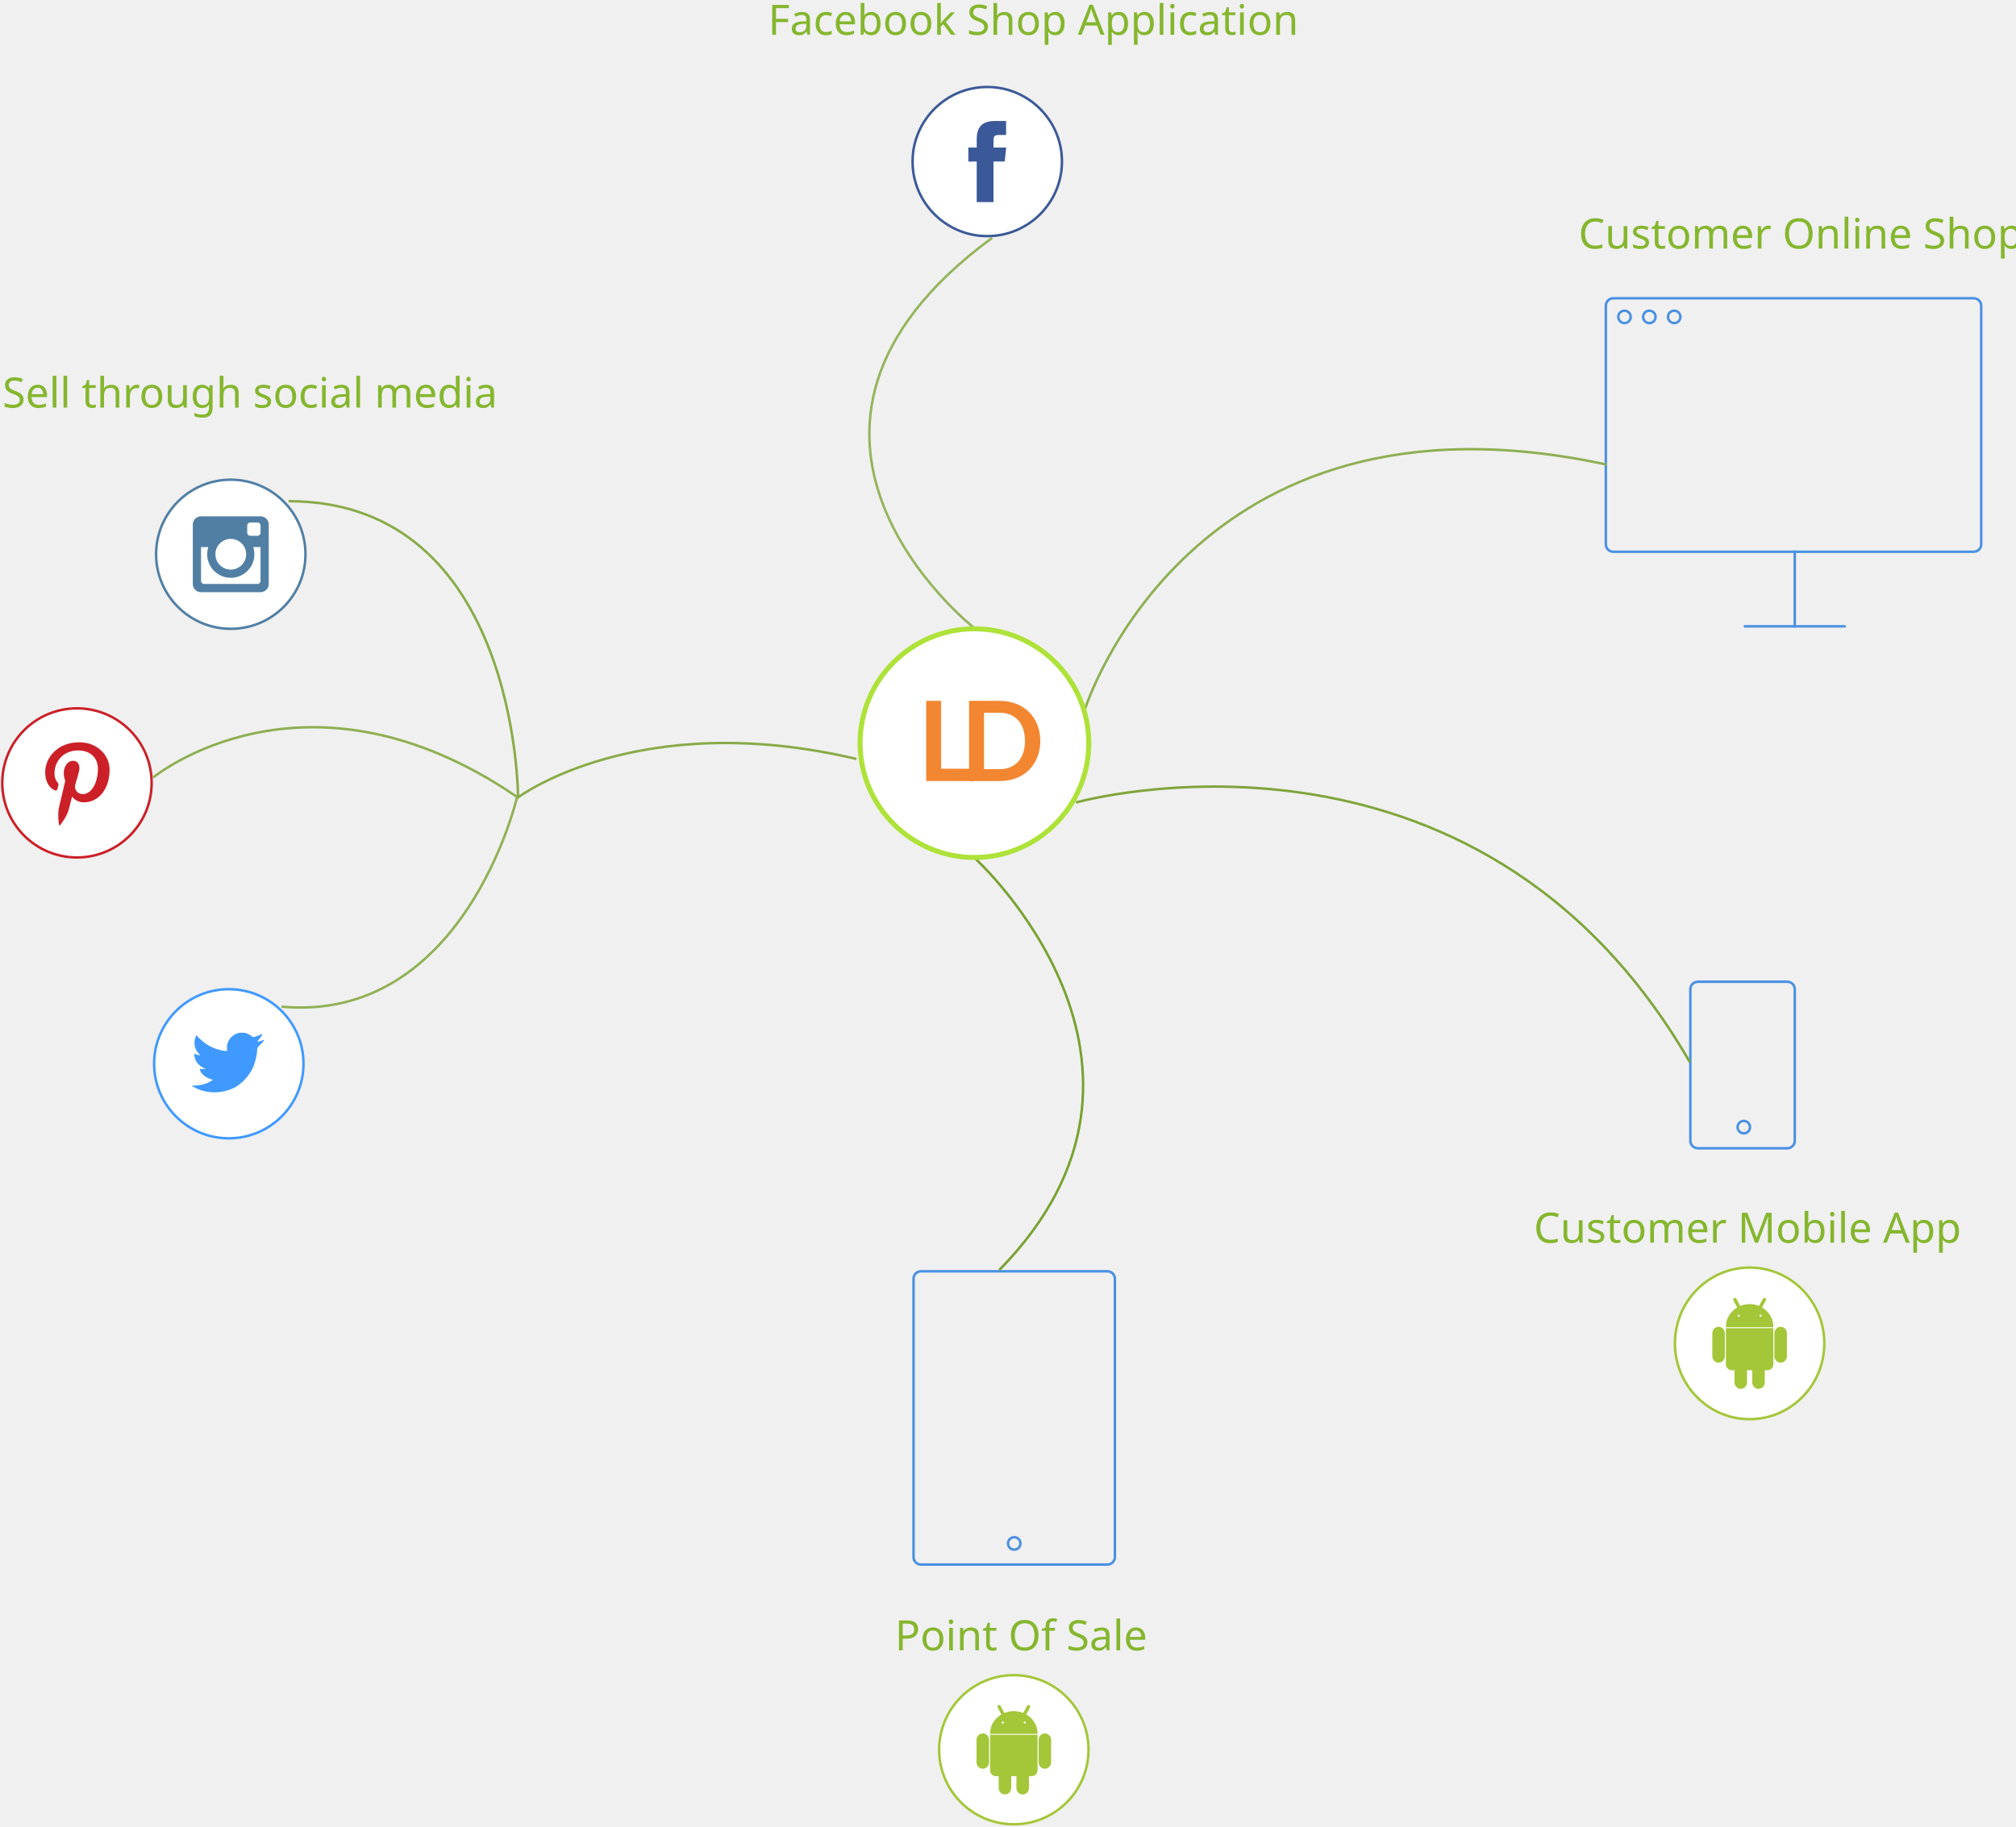
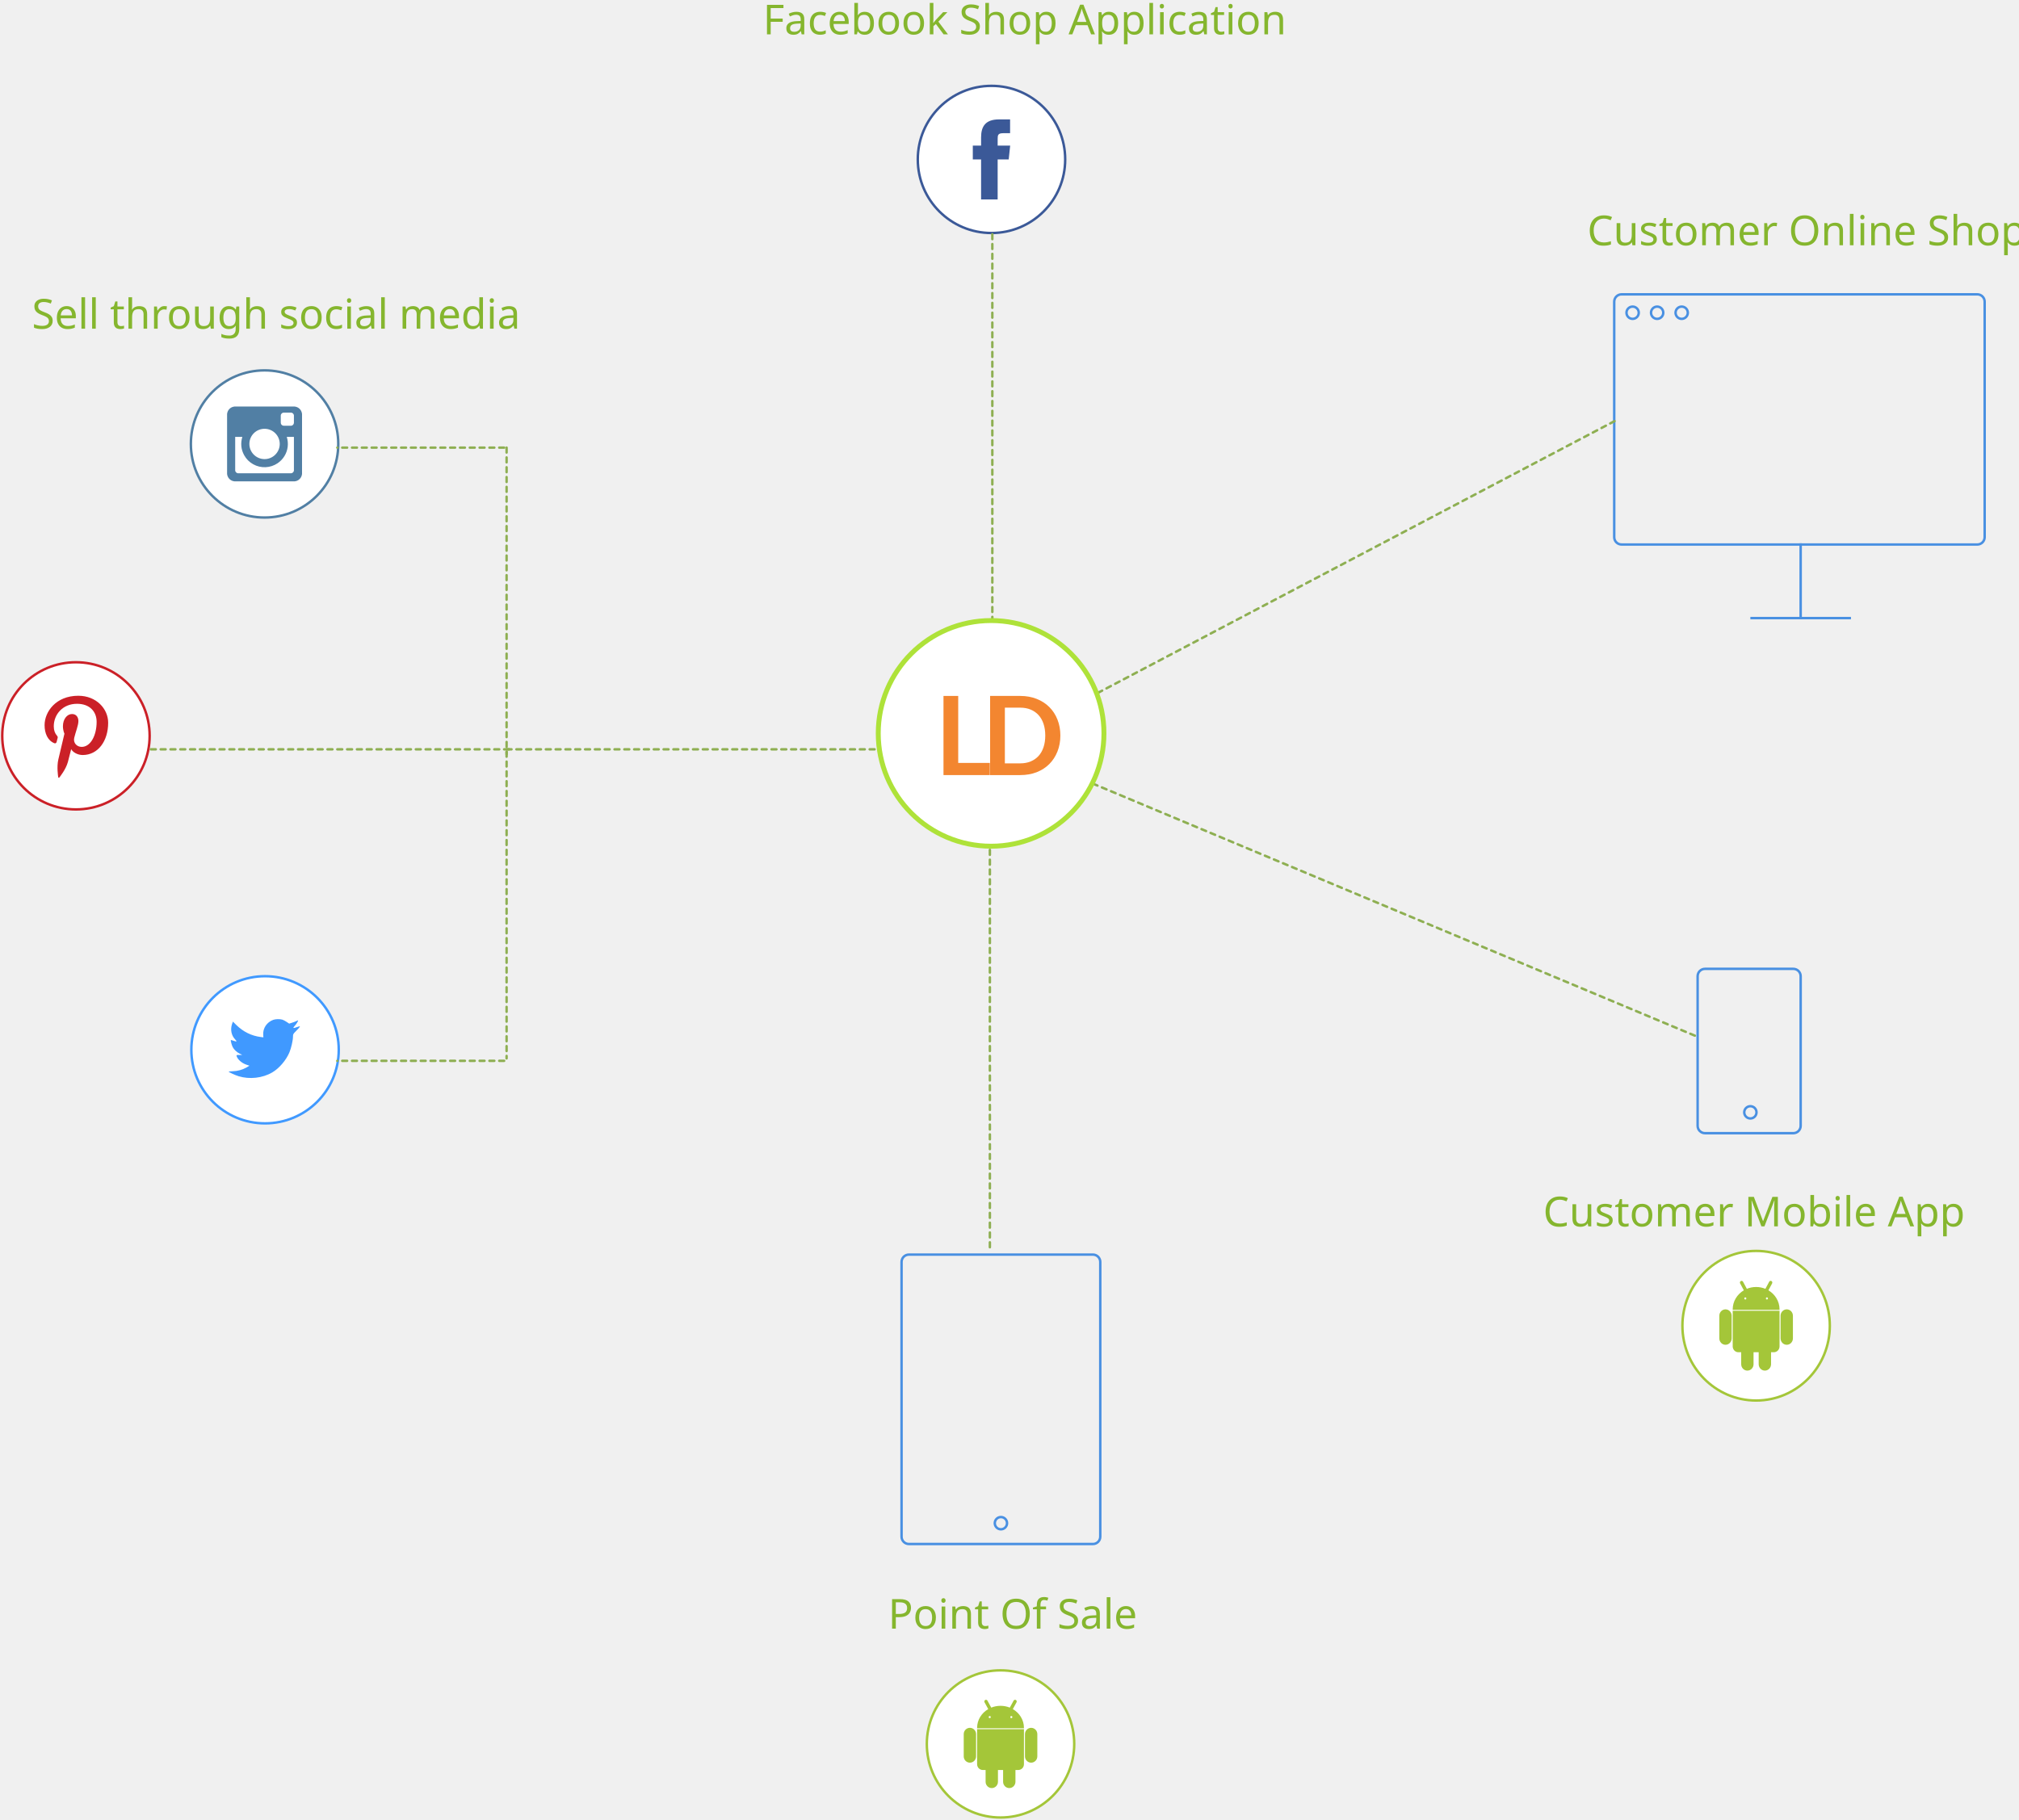
- <svg xmlns="http://www.w3.org/2000/svg" width="811px" height="735px" viewBox="0 0 811 735" version="1.1">
+ <svg xmlns="http://www.w3.org/2000/svg" width="823px" height="742px" viewBox="0 0 823 742" version="1.1">
  <defs />
  <g id="Page-1" stroke="none" stroke-width="1" fill="none" fill-rule="evenodd">
    <g id="Merchants-Rely-on-us" transform="translate(0, -3)">
-       <g id="Twitter" transform="translate(62, 401)">
+       <g id="Twitter" transform="translate(78, 401)">
        <path d="M0,30 C0,13.431 13.451,0 30.043,0 C46.636,0 60.087,13.431 60.087,30 C60.087,46.569 46.636,60 30.043,60 C13.451,60 0,46.569 0,30 Z" stroke="#4099FF" fill="#FFFFFF" />
        <path d="M29.3,23.888 L29.363,24.926 L28.314,24.799 C24.494,24.312 21.158,22.659 18.325,19.884 L16.94,18.507 L16.583,19.524 C15.828,21.791 16.31,24.185 17.884,25.795 C18.724,26.684 18.535,26.812 17.087,26.282 C16.583,26.112 16.143,25.985 16.101,26.049 C15.954,26.197 16.457,28.125 16.856,28.888 C17.402,29.947 18.514,30.985 19.731,31.599 L20.759,32.087 L19.542,32.108 C18.367,32.108 18.325,32.129 18.451,32.574 C18.871,33.951 20.528,35.413 22.375,36.048 L23.676,36.493 L22.543,37.171 C20.864,38.146 18.892,38.696 16.919,38.739 C15.975,38.76 15.198,38.845 15.198,38.908 C15.198,39.12 17.758,40.306 19.248,40.772 C23.718,42.149 29.027,41.556 33.014,39.205 C35.847,37.531 38.68,34.205 40.002,30.985 C40.715,29.269 41.429,26.134 41.429,24.629 C41.429,23.655 41.492,23.528 42.667,22.363 C43.359,21.685 44.01,20.943 44.136,20.731 C44.346,20.329 44.325,20.329 43.254,20.689 C41.471,21.325 41.219,21.24 42.1,20.287 C42.751,19.609 43.527,18.38 43.527,18.02 C43.527,17.956 43.212,18.062 42.856,18.253 C42.478,18.465 41.639,18.782 41.009,18.973 L39.876,19.333 L38.848,18.634 C38.281,18.253 37.484,17.829 37.064,17.702 C35.994,17.405 34.357,17.448 33.392,17.787 C30.769,18.74 29.111,21.197 29.3,23.888 Z" id="Path" fill="#4099FF" />
      </g>
-       <g id="Facebook" transform="translate(367, 38)">
+       <g id="Facebook" transform="translate(374, 38)">
        <path d="M0.114,30 C0.114,13.431 13.565,0 30.158,0 C46.75,0 60.201,13.431 60.201,30 C60.201,46.569 46.75,60 30.158,60 C13.565,60 0.114,46.569 0.114,30 Z" stroke="#3B5998" fill="#FFFFFF" />
        <path d="M32.67,46.32 L32.67,29.998 L37.175,29.998 L37.772,24.374 L32.67,24.374 L32.677,21.558 C32.677,20.092 32.817,19.305 34.924,19.305 L37.74,19.305 L37.74,13.68 L33.234,13.68 C27.822,13.68 25.917,16.409 25.917,20.997 L25.917,24.374 L22.543,24.374 L22.543,29.999 L25.917,29.999 L25.917,46.32 L32.67,46.32 Z" id="Path" fill="#3B5998" />
      </g>
-       <g id="Instagram" transform="translate(62, 196)">
+       <path d="M403.5,349.5 L403.5,511.5" id="Line" stroke="#8EAF52" stroke-linecap="round" stroke-linejoin="round" stroke-dasharray="2,2,2,2" />
+       <g id="Instagram" transform="translate(77, 154)">
        <path d="M0.799,30 C0.799,13.431 14.25,0 30.842,0 C47.435,0 60.886,13.431 60.886,30 C60.886,46.569 47.435,60 30.842,60 C14.25,60 0.799,46.569 0.799,30 Z" stroke="#517FA4" fill="#FFFFFF" />
        <path d="M43.541,45.172 C44.788,44.907 45.808,43.868 46.052,42.615 C46.078,42.479 46.097,42.342 46.119,42.206 L46.119,17.794 C46.098,17.661 46.08,17.526 46.053,17.393 C45.786,16.026 44.657,14.965 43.27,14.775 C43.212,14.768 43.156,14.755 43.099,14.745 L18.586,14.745 C18.438,14.772 18.289,14.792 18.143,14.825 C16.79,15.133 15.788,16.221 15.595,17.591 C15.587,17.648 15.576,17.705 15.566,17.762 L15.566,42.24 C15.594,42.395 15.616,42.551 15.651,42.705 C15.95,44.027 17.08,45.052 18.424,45.224 C18.489,45.232 18.554,45.245 18.619,45.255 L43.066,45.255 C43.224,45.228 43.384,45.206 43.541,45.172 Z M18.871,27.198 C18.871,31.713 18.871,36.228 18.871,40.743 C18.871,41.393 19.435,41.951 20.085,41.951 C27.255,41.952 34.425,41.952 41.595,41.951 C42.251,41.951 42.811,41.394 42.811,40.739 C42.812,36.23 42.811,31.72 42.811,27.211 L42.811,27.117 L39.895,27.117 C40.306,28.431 40.433,29.768 40.272,31.131 C40.109,32.494 39.67,33.762 38.953,34.934 C38.236,36.106 37.307,37.078 36.17,37.851 C33.221,39.857 29.338,40.033 26.209,38.279 C24.627,37.394 23.385,36.159 22.519,34.567 C21.228,32.193 21.021,29.701 21.779,27.115 C20.811,27.116 19.848,27.116 18.871,27.116 L18.871,27.198 Z M24.652,29.906 C24.603,33.366 27.376,36.108 30.7,36.179 C34.16,36.253 36.958,33.493 37.031,30.136 C37.105,26.675 34.309,23.815 30.843,23.817 C27.454,23.815 24.699,26.538 24.652,29.906 Z M41.637,22.57 C42.284,22.554 42.811,22 42.811,21.353 C42.811,20.39 42.811,19.426 42.811,18.463 C42.811,17.772 42.263,17.223 41.572,17.222 C40.61,17.222 39.649,17.221 38.686,17.222 C37.997,17.223 37.448,17.774 37.447,18.465 C37.447,19.42 37.444,20.375 37.451,21.33 C37.452,21.473 37.479,21.621 37.524,21.756 C37.697,22.264 38.163,22.576 38.734,22.579 C39.198,22.579 39.663,22.578 40.127,22.578 C40.63,22.572 41.134,22.582 41.637,22.57 Z" id="Path" fill="#517FA4" />
      </g>
-       <g id="Pinterest" transform="translate(0, 288)">
+       <g id="Pinterest" transform="translate(0, 273)">
        <path d="M0.913,30 C0.913,13.431 14.364,0 30.957,0 C47.549,0 61,13.431 61,30 C61,46.569 47.549,60 30.957,60 C14.364,60 0.913,46.569 0.913,30 Z" stroke="#CB2027" fill="#FFFFFF" />
        <path d="M18.173,25.656 C18.173,28.959 19.425,31.897 22.111,32.992 C22.551,33.172 22.946,32.998 23.074,32.511 C23.162,32.174 23.373,31.324 23.466,30.97 C23.595,30.489 23.545,30.32 23.19,29.9 C22.415,28.988 21.92,27.807 21.92,26.135 C21.92,21.282 25.556,16.938 31.388,16.938 C36.552,16.938 39.389,20.089 39.389,24.297 C39.389,29.833 36.935,34.506 33.293,34.506 C31.281,34.506 29.775,32.844 30.258,30.807 C30.836,28.375 31.955,25.749 31.955,23.993 C31.955,22.422 31.11,21.111 29.362,21.111 C27.305,21.111 25.653,23.235 25.653,26.081 C25.653,27.893 26.267,29.119 26.267,29.119 C26.267,29.119 24.162,38.023 23.793,39.582 C23.059,42.688 23.683,46.495 23.736,46.879 C23.767,47.107 24.06,47.161 24.193,46.989 C24.382,46.742 26.832,43.723 27.664,40.706 C27.9,39.851 29.017,35.428 29.017,35.428 C29.685,36.7 31.638,37.821 33.714,37.821 C39.896,37.821 44.09,32.194 44.09,24.661 C44.09,18.966 39.258,13.661 31.916,13.661 C22.78,13.661 18.173,20.202 18.173,25.656 Z" id="Path" fill="#CB2027" />
      </g>
-       <g id="desktop" transform="translate(646, 123)" stroke="#4990E2">
+       <g id="desktop" transform="translate(658, 123)" stroke="#4990E2">
        <rect id="Rectangle-5" x="0" y="0" width="151" height="102" rx="3" />
        <ellipse id="Oval-6" cx="7.5" cy="7.5" rx="2.5" ry="2.5" />
        <ellipse id="Oval-7" cx="17.5" cy="7.5" rx="2.5" ry="2.5" />
        <ellipse id="Oval-8" cx="27.5" cy="7.5" rx="2.5" ry="2.5" />
        <path d="M76,102 L76,132" id="Line-3" stroke-linecap="square" />
        <path d="M56,132 L96,132" id="Line-4" stroke-linecap="square" />
      </g>
-       <g id="mobile" transform="translate(680, 398)" stroke="#4990E2">
+       <g id="mobile" transform="translate(692, 398)" stroke="#4990E2">
        <circle id="Oval-1" cx="21.5" cy="58.5" r="2.5" />
        <rect id="Rectangle-1" x="0" y="0" width="42" height="67" rx="3" />
      </g>
      <g id="tablet" transform="translate(408, 573.5) rotate(-90) translate(-408, -573.5) translate(349, 533)" stroke="#4990E2">
        <circle id="Oval-2" cx="8.5" cy="40.5" r="2.5" />
        <rect id="Rectangle-3" x="0" y="0" width="118" height="81" rx="3" />
      </g>
      <g id="Paths" transform="translate(61, 98)">
        <path id="Path-18" stroke="#979797" d="" />
-         <path d="M283.529,210.363 C195.611,189.597 147.4,225.836 147.4,225.836 C147.4,225.836 147.4,106.652 55.094,106.652" id="Path-19" stroke="#88AB48" />
-         <path d="M147.05,225.671 C61.859,167.49 0.643,217.795 0.643,217.795" id="Path-20" stroke="#8EAF52" />
-         <path d="M146.956,225.929 C146.956,225.929 125.818,316.65 52.229,310.037" id="Path-21" stroke="#90B155" />
-         <path d="M330.629,157.453 C330.629,157.453 231.531,79.068 338.125,0.684" id="Path-22" stroke="#95B45C" />
-         <path d="M375.314,190.752 C375.314,190.752 417.188,55.605 585.34,91.926" id="Path-23" stroke="#8EAF52" />
-         <path d="M371.871,227.871 C371.871,227.871 532.41,182.762 618.822,332.398" id="Path-24" stroke="#7FA53B" />
-         <path d="M331.32,250.434 C331.32,250.434 422.156,333.216 340.994,415.998" id="Path-25" stroke="#79A131" />
+         <path d="M343.5,0.5 L343.5,162.5" id="Line" stroke="#8EAF52" stroke-linecap="round" stroke-linejoin="bevel" stroke-dasharray="2,2,2,2" />
+         <path d="M386.5,187.5 L597.5,76.5" id="Line" stroke="#8EAF52" stroke-linecap="round" stroke-linejoin="round" stroke-dasharray="2,2,2,2" />
+         <path id="Path-50" stroke="#979797" d="" />
+         <path d="M384.5,224.5 L630.5,327.5" id="Line" stroke="#8EAF52" stroke-linecap="round" stroke-linejoin="round" stroke-dasharray="2,2,2,2" />
+         <path d="M295.5,210.5 L145.47,210.5" id="Line" stroke="#8EAF52" stroke-linecap="round" stroke-linejoin="round" stroke-dasharray="2,2,2,2" />
+         <path d="M146.5,210.5 L0.5,210.5" id="Line" stroke="#8EAF52" stroke-linecap="round" stroke-linejoin="round" stroke-dasharray="2,2,2,2" />
+         <path d="M145.5,211.5 L145.5,336.5" id="Line" stroke="#8EAF52" stroke-linecap="round" stroke-linejoin="round" stroke-dasharray="2,2,2,2" />
+         <path d="M145.5,87.5 L145.5,212.5" id="Line-2" stroke="#8EAF52" stroke-linecap="round" stroke-linejoin="round" stroke-dasharray="2,2,2,2" />
+         <path d="M144.5,337.5 L76.5,337.5" id="Line" stroke="#8EAF52" stroke-linecap="round" stroke-linejoin="round" stroke-dasharray="2,2,2,2" />
+         <path d="M144.5,87.5 L76.5,87.5" id="Line-5" stroke="#8EAF52" stroke-linecap="round" stroke-linejoin="round" stroke-dasharray="2,2,2,2" />
      </g>
-       <g id="Oval-1-+-L-+-D-2" transform="translate(346, 256)">
+       <g id="Oval-1-+-L-+-D-2" transform="translate(358, 256)">
        <circle id="Oval-1" stroke="#AEE239" stroke-width="2" fill="#FFFFFF" cx="46" cy="46" r="46" />
        <text id="L" font-family="Lato" font-size="44.632" font-weight="bold" fill="#F38630">
-           <tspan x="23" y="61.25">L</tspan>
+           <tspan x="23" y="63">L</tspan>
        </text>
        <text id="D" font-family="Lato" font-size="44.632" font-weight="bold" fill="#F38630">
-           <tspan x="40.25" y="61.25">D</tspan>
+           <tspan x="42" y="63">D</tspan>
        </text>
      </g>
      <text id="Sell-through-social-" font-family="Avenir Next" font-size="16.857" font-weight="normal" fill="#85B62E">
-         <tspan x="1" y="167">Sell through social media</tspan>
+         <tspan x="13" y="137">Sell through social media</tspan>
      </text>
      <text id="Point-Of-Sale" font-family="Avenir Next" font-size="16.857" font-weight="normal" fill="#85B62E">
-         <tspan x="360" y="667">Point Of Sale</tspan>
+         <tspan x="362" y="667">Point Of Sale</tspan>
      </text>
      <text id="Customer-Mobile-App" font-family="Avenir Next" font-size="16.857" font-weight="normal" fill="#85B62E">
-         <tspan x="617" y="503">Customer Mobile App</tspan>
+         <tspan x="629" y="503">Customer Mobile App</tspan>
      </text>
      <text id="Customer-Online-Shop" font-family="Avenir Next" font-size="16.857" font-weight="normal" fill="#85B62E">
-         <tspan x="635" y="103">Customer Online Shop</tspan>
+         <tspan x="647" y="103">Customer Online Shop</tspan>
      </text>
      <text id="Facebook-Shop-Applic" font-family="Avenir Next" font-size="16.857" font-weight="normal" fill="#85B62E">
-         <tspan x="309" y="17">Facebook Shop Application</tspan>
+         <tspan x="311" y="17">Facebook Shop Application</tspan>
      </text>
-       <g id="Android" transform="translate(377, 677)">
+       <g id="Android" transform="translate(377, 684)">
        <path d="M0.799,30 C0.799,13.431 14.25,0 30.842,0 C47.435,0 60.886,13.431 60.886,30 C60.886,46.569 47.435,60 30.842,60 C14.25,60 0.799,46.569 0.799,30 Z" stroke="#A4C639" fill="#FFFFFF" />
        <path d="M21.297,23.437 C21.297,20.21 23.11,17.381 25.831,15.801 L24.322,13.031 C24.14,12.696 24.259,12.273 24.588,12.087 C24.918,11.901 25.333,12.022 25.515,12.358 L27.061,15.198 C28.221,14.727 29.499,14.466 30.842,14.466 C32.186,14.466 33.464,14.727 34.624,15.198 L36.17,12.358 C36.352,12.022 36.767,11.901 37.097,12.087 C37.426,12.273 37.545,12.696 37.362,13.031 L35.854,15.801 C37.146,16.551 38.234,17.584 39.019,18.806 C39.03,18.823 39.041,18.839 39.051,18.855 C39.9,20.196 40.388,21.763 40.388,23.437 C40.388,23.46 40.388,23.484 40.388,23.507 C40.388,23.519 40.388,23.532 40.388,23.544 L40.388,23.626 L21.297,23.626 L21.297,23.544 C21.297,23.532 21.297,23.519 21.297,23.507 C21.297,23.484 21.297,23.46 21.297,23.437 Z M40.388,38.282 C40.388,39.579 39.355,40.631 38.08,40.631 L36.926,40.631 L36.926,45.437 C36.926,46.852 35.799,48 34.409,48 C33.018,48 31.891,46.852 31.891,45.437 L31.891,40.631 L29.793,40.631 L29.793,45.437 C29.793,46.852 28.666,48 27.276,48 C25.886,48 24.759,46.852 24.759,45.437 L24.759,40.631 L23.605,40.631 C22.33,40.631 21.297,39.579 21.297,38.282 L21.297,23.996 L40.388,23.996 L40.388,38.282 Z M20.877,26 L20.877,35.078 C20.877,36.493 19.75,37.641 18.36,37.641 C16.97,37.641 15.842,36.493 15.842,35.078 L15.842,26 C15.842,24.585 16.97,23.437 18.36,23.437 C19.75,23.437 20.877,24.585 20.877,26 Z M26.856,19.059 C26.856,18.823 26.669,18.631 26.437,18.631 C26.205,18.631 26.017,18.823 26.017,19.059 C26.017,19.294 26.205,19.486 26.437,19.486 C26.669,19.486 26.856,19.294 26.856,19.059 Z M45.842,26 L45.842,35.078 C45.842,36.493 44.715,37.641 43.325,37.641 C41.935,37.641 40.807,36.493 40.807,35.078 L40.807,26 C40.807,24.585 41.935,23.437 43.325,23.437 C44.715,23.437 45.842,24.585 45.842,26 Z M35.668,19.059 C35.668,18.823 35.48,18.631 35.248,18.631 C35.016,18.631 34.829,18.823 34.829,19.059 C34.829,19.294 35.016,19.486 35.248,19.486 C35.48,19.486 35.668,19.294 35.668,19.059 Z" id="Oval" fill="#A4C639" />
      </g>
-       <g id="Android" transform="translate(673, 513)">
+       <g id="Android" transform="translate(685, 513)">
        <path d="M0.799,30.5 C0.799,13.655 14.25,0 30.842,0 C47.435,0 60.886,13.655 60.886,30.5 C60.886,47.345 47.435,61 30.842,61 C14.25,61 0.799,47.345 0.799,30.5 Z" stroke="#A4C639" fill="#FFFFFF" />
        <path d="M21.297,23.828 C21.297,20.547 23.11,17.671 25.831,16.064 L24.322,13.248 C24.14,12.907 24.259,12.478 24.588,12.289 C24.918,12.1 25.333,12.223 25.515,12.564 L27.061,15.451 C28.221,14.973 29.499,14.708 30.842,14.708 C32.186,14.708 33.464,14.973 34.624,15.451 L36.17,12.564 C36.352,12.223 36.767,12.1 37.097,12.289 C37.426,12.478 37.545,12.907 37.362,13.248 L35.854,16.064 C37.146,16.827 38.234,17.877 39.019,19.12 C39.03,19.137 39.041,19.153 39.051,19.17 C39.9,20.533 40.388,22.126 40.388,23.828 C40.388,23.851 40.388,23.875 40.388,23.899 C40.388,23.911 40.388,23.924 40.388,23.936 L40.388,24.02 L21.297,24.02 L21.297,23.936 C21.297,23.924 21.297,23.911 21.297,23.899 C21.297,23.875 21.297,23.851 21.297,23.828 Z M40.388,38.92 C40.388,40.239 39.355,41.308 38.08,41.308 L36.926,41.308 L36.926,46.194 C36.926,47.633 35.799,48.8 34.409,48.8 C33.018,48.8 31.891,47.633 31.891,46.194 L31.891,41.308 L29.793,41.308 L29.793,46.194 C29.793,47.633 28.666,48.8 27.276,48.8 C25.886,48.8 24.759,47.633 24.759,46.194 L24.759,41.308 L23.605,41.308 C22.33,41.308 21.297,40.239 21.297,38.92 L21.297,24.396 L40.388,24.396 L40.388,38.92 Z M20.877,26.434 L20.877,35.662 C20.877,37.102 19.75,38.268 18.36,38.268 C16.97,38.268 15.842,37.102 15.842,35.662 L15.842,26.434 C15.842,24.994 16.97,23.828 18.36,23.828 C19.75,23.828 20.877,24.994 20.877,26.434 Z M26.856,19.376 C26.856,19.136 26.669,18.942 26.437,18.942 C26.205,18.942 26.017,19.136 26.017,19.376 C26.017,19.616 26.205,19.81 26.437,19.81 C26.669,19.81 26.856,19.616 26.856,19.376 Z M45.842,26.434 L45.842,35.662 C45.842,37.102 44.715,38.268 43.325,38.268 C41.935,38.268 40.807,37.102 40.807,35.662 L40.807,26.434 C40.807,24.994 41.935,23.828 43.325,23.828 C44.715,23.828 45.842,24.994 45.842,26.434 Z M35.668,19.376 C35.668,19.136 35.48,18.942 35.248,18.942 C35.016,18.942 34.829,19.136 34.829,19.376 C34.829,19.616 35.016,19.81 35.248,19.81 C35.48,19.81 35.668,19.616 35.668,19.376 Z" id="Oval" fill="#A4C639" />
      </g>
    </g>
  </g>
</svg>
